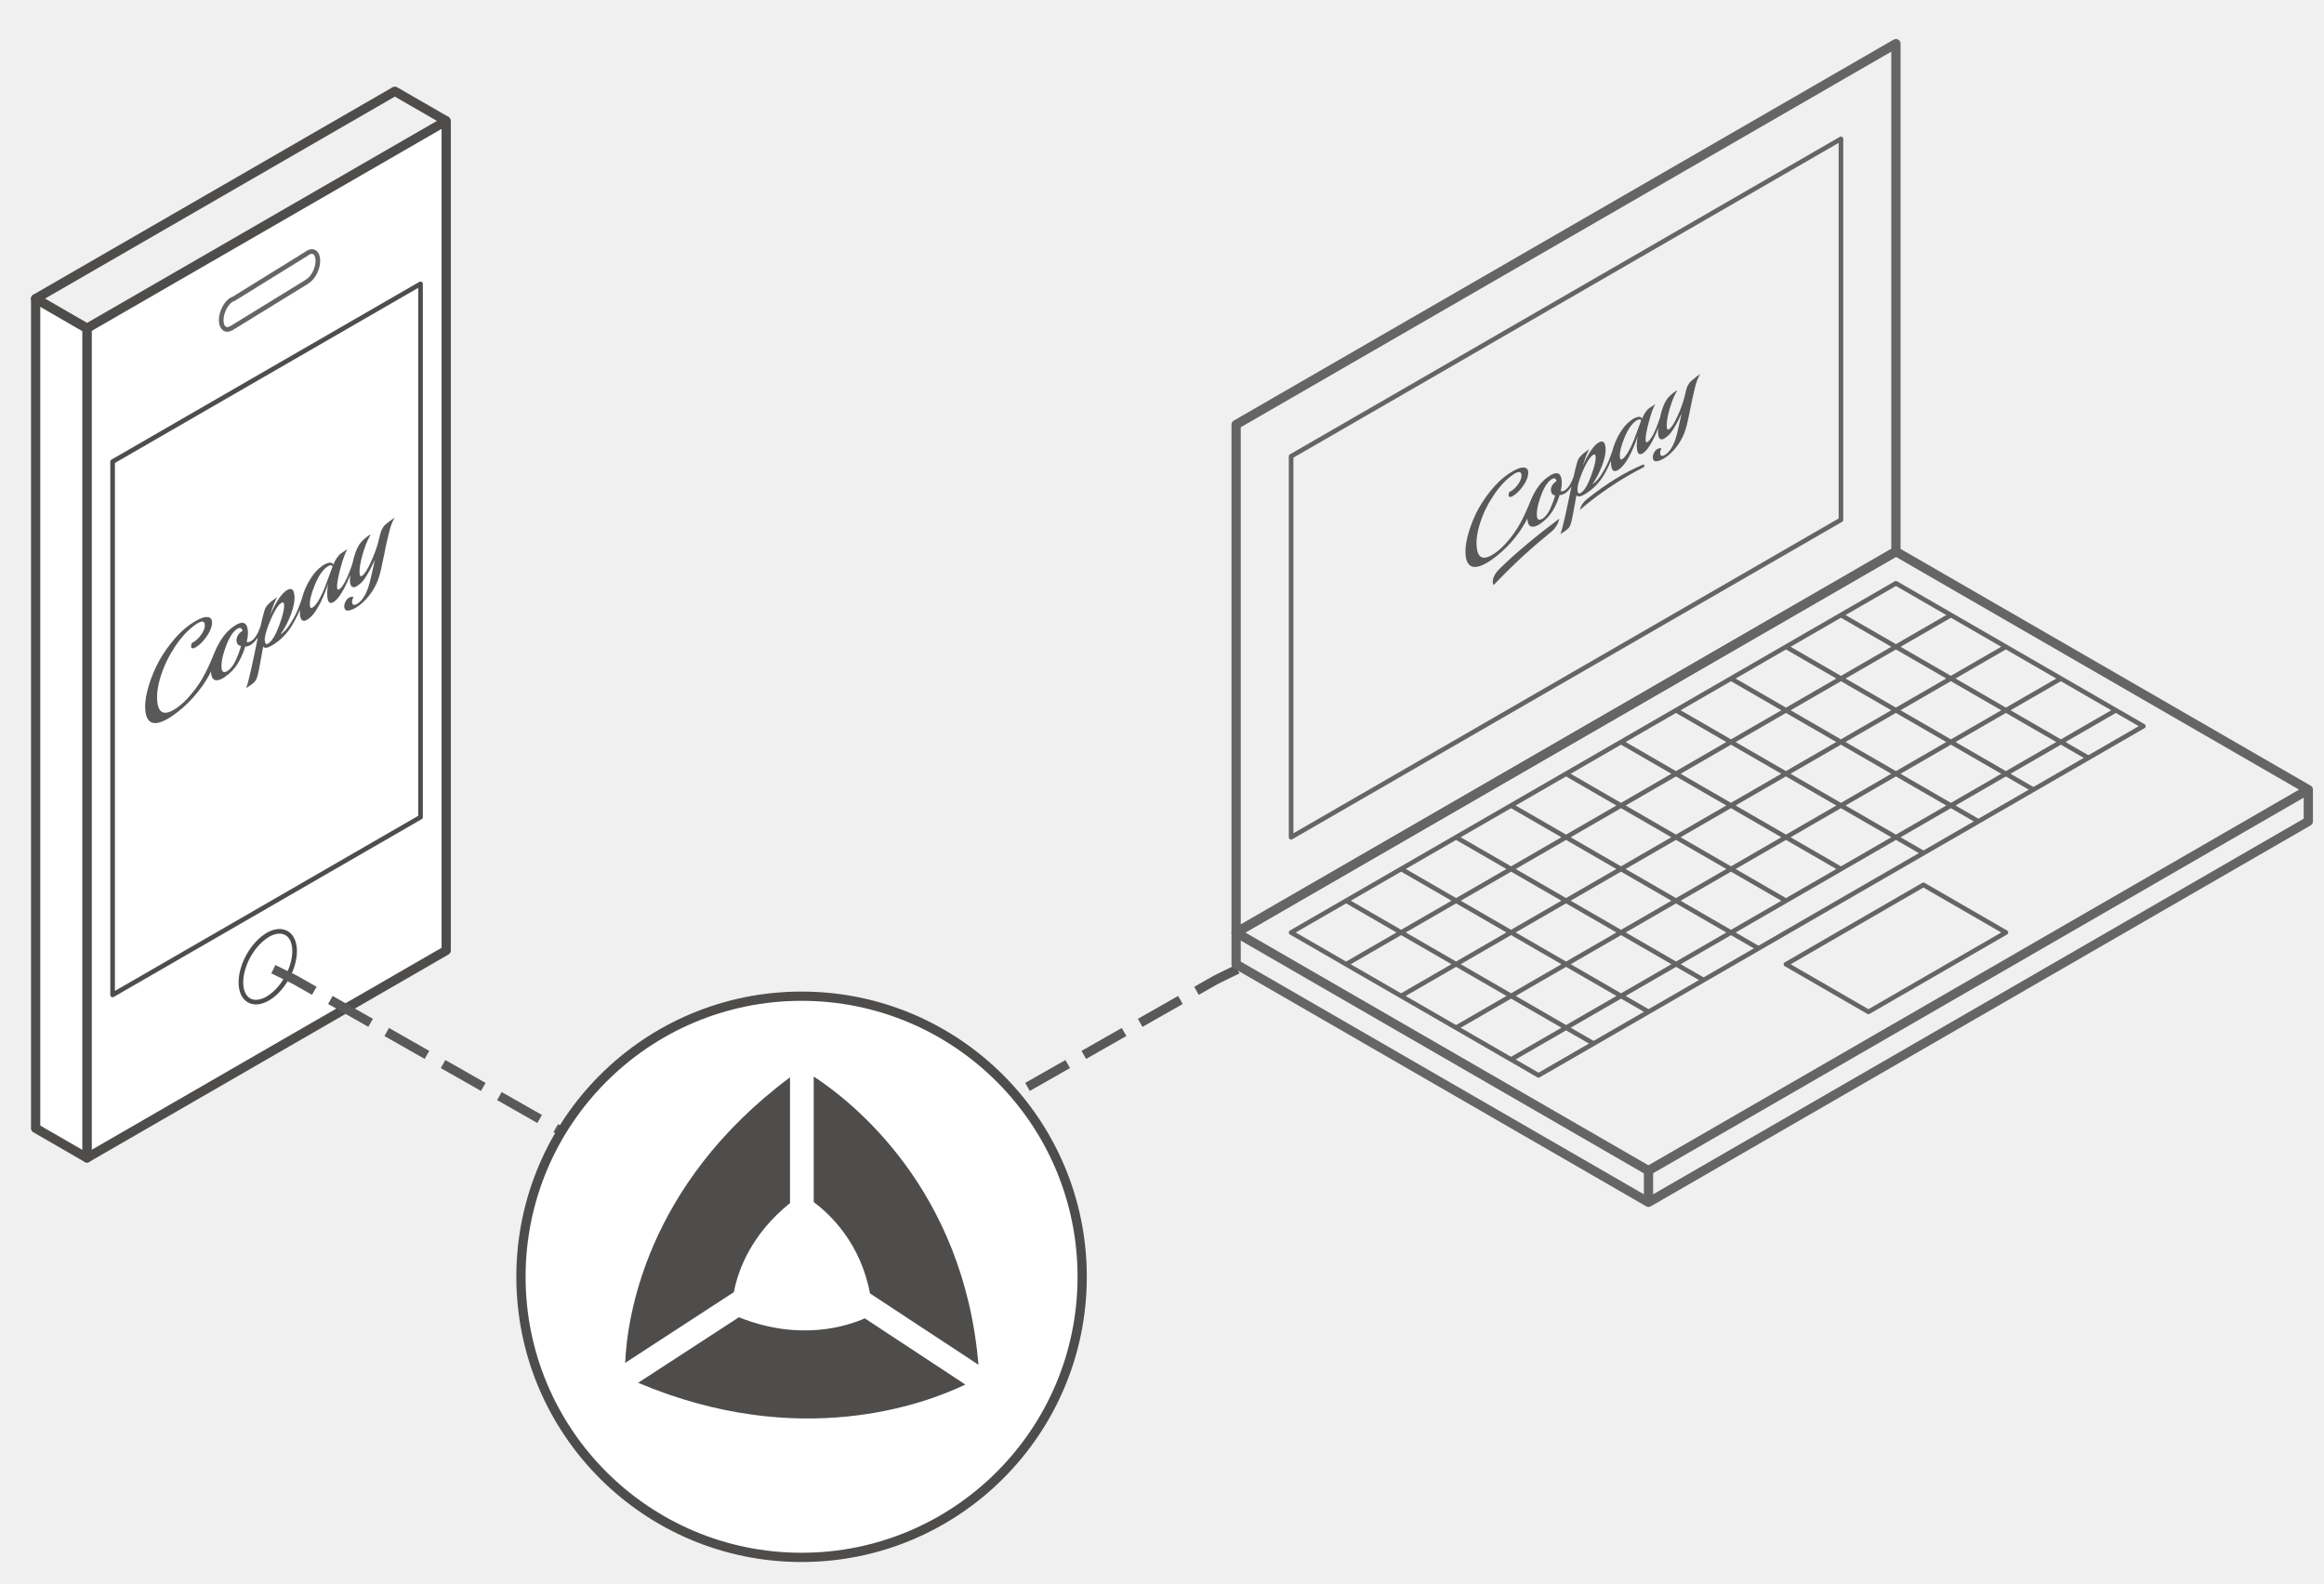
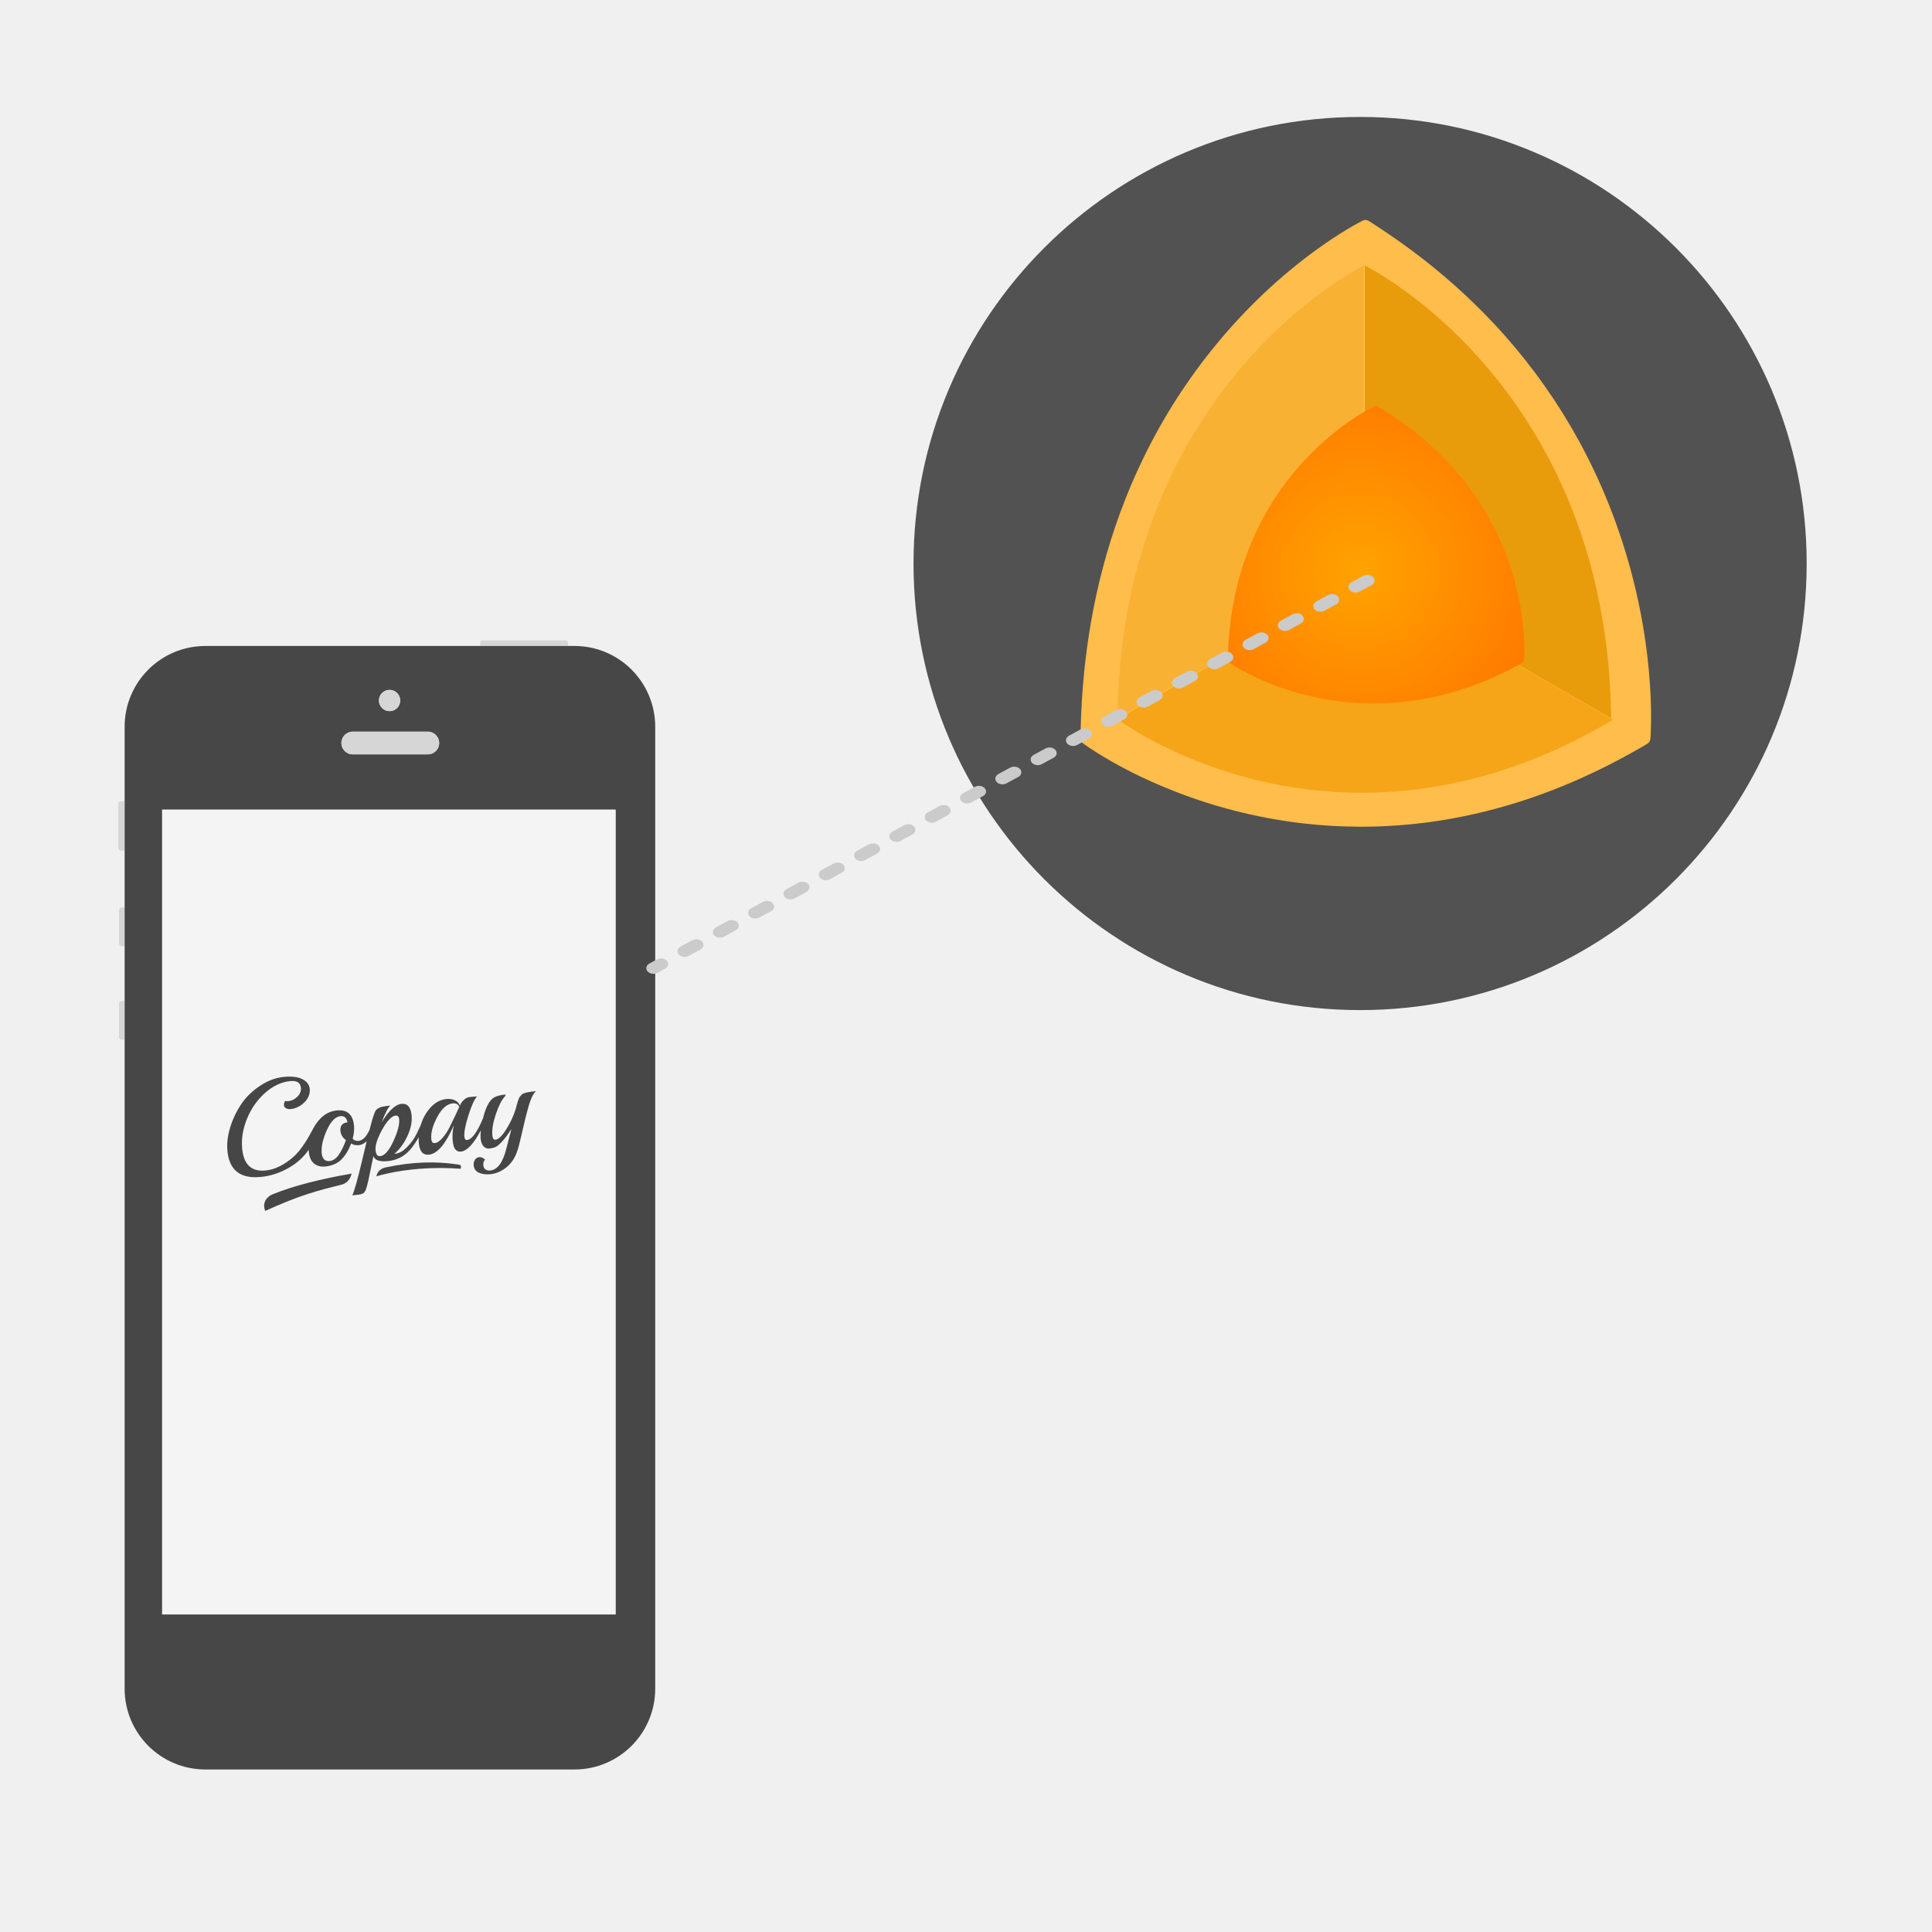
- <svg xmlns="http://www.w3.org/2000/svg" viewBox="0 0 251 171" fill-rule="evenodd" clip-rule="evenodd" stroke-linejoin="round" stroke-miterlimit="1.414">
-   <path d="M9.39 48.258v76.8l38.8-22.4v-89.6l-38.8 22.4v12.8z" fill="#fff" stroke="#4e4d4c" />
-   <path d="M45.418 88.258v-57.6l-33.256 19.2v57.6l33.256-19.2z" fill="#fff" stroke-width=".5" stroke="#4e4d4c" />
-   <path d="M3.85 32.258v89.6l5.54 3.2v-89.6l-5.54-3.2z" fill="#fff" stroke="#4e4d4c" />
-   <path d="M48.19 13.058l-5.544-3.2-38.797 22.4 5.54 3.2" fill="none" stroke="#4e4d4c" />
-   <path d="M28.922 100.98c-1.602.93-2.903 3.224-2.903 5.118 0 1.894 1.3 2.678 2.9 1.748 1.6-.93 2.9-3.222 2.9-5.117s-1.3-2.68-2.91-1.75z" fill="none" stroke-width=".5" stroke="#4e4d4c" />
-   <path d="M24.98 35.434v.02l8.23-5.06v-.02c.01-.006.02-.012.03-.02.604-.37 1.093-1.352 1.093-2.194 0-.84-.49-1.223-1.092-.853-.04.027-.08.056-.12.09l-7.89 4.88c-.08.023-.16.06-.25.113-.6.37-1.09 1.354-1.09 2.196 0 .84.49 1.223 1.09.853l.01-.01z" fill="none" stroke-width=".5" stroke="#656565" />
-   <path d="M29.524 104.68l2.308 1.132 47.93 27.26m53.884-28.392l-2.308 1.132-47.93 27.26" fill="none" stroke-dasharray="5,2,0,0" stroke="#595959" />
-   <g fill="#595959" fill-rule="nonzero">
-     <path d="M176.46 47.537c-.166.434-.363.847-.59 1.238-.226.39-.433.65-.62.78-.172.117-.27.072-.294-.137-.056-.484.104-1.187.48-2.11.374-.92.798-1.543 1.272-1.868.266-.183.447-.19.544-.025-.158.45-.42 1.157-.79 2.122m-5.72 5.695c-.208.143-.33.057-.366-.26-.037-.316.082-.837.355-1.56.28-.726.55-1.297.82-1.714.17-.258.32-.44.48-.542.05-.03.08-.05.1-.057.11-.05.18.01.2.18.05.39-.11 1.08-.47 2.07-.36.99-.72 1.62-1.1 1.87m-2.74-1.19c-.18.12-.31.27-.41.45-.09.18-.12.36-.1.54.04.29.19.46.45.48-.13.49-.32.98-.54 1.47-.23.48-.49.83-.8 1.04-.37.23-.58.15-.63-.25-.04-.41.03-.95.24-1.62.37-1.23.81-2.01 1.3-2.35.32-.22.51-.16.58.18l-.06.04zm15.13-11.27c-.18.12-.37.27-.57.46-.06.05-.12.13-.17.22l-.13.21c-.03.05-.06.14-.1.25-.03.11-.06.2-.08.26s-.04.17-.08.34l-.09.37c-.16.63-.41 1.33-.76 2.09-.34.76-.65 1.23-.91 1.4-.13.093-.21.025-.24-.204-.05-.43.05-1.06.28-1.9.24-.83.49-1.47.75-1.92.04-.07.06-.12.06-.143 0-.03-.02-.03-.05-.01-.38.26-.67.51-.88.747-.21.24-.4.58-.57 1.025-.13.343-.243.745-.34 1.204-.48 1.435-.92 2.29-1.31 2.56-.13.09-.205.05-.225-.13-.04-.336.07-.99.33-1.96.26-.98.5-1.638.714-1.98l-.108.07-.54.36c-.15.1-.29.26-.45.49-.15.227-.254.445-.32.654-.09-.17-.24-.232-.45-.192-.21.04-.432.14-.662.3-.49.33-.92.81-1.29 1.43-.37.62-.64 1.25-.8 1.88l-.01.04-.08.227c-.185.51-.33.88-.43 1.11-.196.42-.43.85-.71 1.28-.28.43-.57.75-.86.95l-.09.06c.435-.62.79-1.314 1.076-2.09.287-.774.4-1.417.34-1.93-.07-.62-.347-.76-.83-.43-.51.35-1.05 1.17-1.623 2.46.28-.92.52-1.52.71-1.798l-.32.22c-.422.29-.71.573-.87.853-.07.15-.18.49-.312 1.038-.05.196-.113.477-.195.846-.254.73-.56 1.213-.91 1.454-.2.14-.36.17-.49.106.11-.46.15-.85.11-1.173-.1-.85-.57-.98-1.43-.39-.51.35-.95.82-1.33 1.43-.222.364-.41.73-.56 1.086l.01-.01c-.35.85-.944 2.323-1.7 3.405-.75 1.085-1.49 1.87-2.21 2.37-1.16.8-1.81.6-1.95-.6-.09-.77.04-1.68.38-2.724s.83-2.04 1.478-2.99c.646-.95 1.33-1.68 2.067-2.18.557-.38.856-.377.9.02.03.252-.063.552-.28.9-.22.34-.464.61-.744.8-.1.07-.19.115-.274.14-.07.17-.1.31-.09.41.01.1.07.15.18.14.11-.004.24-.06.4-.17.336-.23.65-.55.94-.95.29-.4.48-.78.56-1.135.04-.19.056-.347.04-.468-.04-.33-.243-.48-.62-.45-.38.03-.895.27-1.56.72-.66.45-1.31 1.08-1.95 1.88-.64.8-1.153 1.62-1.55 2.45-.39.83-.683 1.64-.88 2.43-.193.79-.26 1.47-.2 2.024.17 1.47 1.1 1.63 2.79.47.725-.5 1.42-1.12 2.09-1.86.664-.746 1.2-1.5 1.61-2.26.066-.125.124-.24.18-.35 0 .06.006.115.012.17.044.42.193.656.443.706.25.05.555-.05.914-.294.56-.385 1-.837 1.33-1.357.32-.52.58-1.103.79-1.76.18.01.4-.063.64-.23.21-.14.42-.37.63-.69-.11.49-.23 1.066-.36 1.718-.4 1.9-.67 3.04-.83 3.423l.52-.35c.14-.1.26-.2.35-.295.09-.09.16-.23.224-.4s.148-.5.24-.992l.4-2.18c.13.27.538.17 1.228-.3s1.26-1.09 1.72-1.844c.28-.47.54-.99.78-1.56-.005.18 0 .35.02.51.07.62.35.76.83.43.697-.48 1.377-1.68 2.04-3.6-.105.505-.133.97-.085 1.385.06.56.29.703.676.44.5-.34 1.04-1.24 1.63-2.7-.03.286-.037.51-.02.674.03.28.11.45.24.52.13.063.29.03.483-.1.19-.13.35-.267.49-.4.138-.14.32-.39.54-.76.23-.37.48-.87.78-1.498l-.44 1.96c-.28 1.243-.716 2.07-1.3 2.47-.15.1-.28.145-.384.134-.11-.01-.17-.08-.18-.21-.03-.24.02-.43.14-.557-.04-.04-.11-.06-.2-.058-.09.007-.2.05-.33.14-.12.087-.23.222-.31.406-.085.19-.12.35-.1.5.03.285.18.405.45.36.27-.04.59-.19.95-.43.36-.25.702-.57 1.04-.98.33-.41.6-.83.803-1.27.21-.44.37-.955.5-1.55.05-.2.11-.48.18-.834.07-.36.12-.58.14-.68l.16-.794c.09-.433.205-.93.34-1.48.175-.66.365-1.133.57-1.413l-.44.306z" />
-     <path d="M168.412 56.014c-2.447 1.833-4.796 3.78-6.454 5.418-.69.683-.866 1.35-.648 1.76 2.816-2.914 4.21-4.083 6.267-5.782.364-.302.655-.743.773-1.17l.062-.226m9.16-5.567c.073-.35-.01-.313-.322-.18-1.708.737-3.587 1.842-5.848 3.632-.38.3-.694.75-.753 1.17 0 0 2.83-2.58 6.92-4.63z" />
+ <svg xmlns="http://www.w3.org/2000/svg" viewBox="0 0 300 300" fill-rule="evenodd" clip-rule="evenodd" stroke-linecap="round" stroke-linejoin="round" stroke-miterlimit="1.414">
+   <circle cx="151.678" cy="150.183" r="71.393" fill="#525252" transform="matrix(.9713 0 0 .9713 63.87 -58.37)" />
+   <path d="M255.762 115.51l-1.138.666c-1.858 1.063-3.74 2.078-5.652 3.027-4.077 2.02-8.284 3.756-12.59 5.15-4.862 1.576-9.848 2.714-14.896 3.368-2.7.35-5.412.553-8.13.63-.614.014-1.228.02-1.84.026-3.065-.004-6.128-.17-9.176-.522-7.372-.853-14.638-2.748-21.542-5.62-3.18-1.322-6.293-2.85-9.273-4.624-.777-.462-1.546-.943-2.302-1.447-.253-.17-.507-.343-.757-.52-.136-.096-.285-.19-.4-.314-.09-.095-.16-.205-.21-.323l-.01-.032v-.004l-.003-.003-.002-.005-.016-.053c-.026-.087-.036-.138-.04-.197-.004-.04-.006-.08-.006-.12l-.002-.026c.006-.46.016-.92.026-1.378.08-2.888.243-5.77.526-8.643.538-5.45 1.477-10.855 2.855-16.136 1.573-6.02 3.717-11.872 6.424-17.42 3.086-6.325 6.898-12.243 11.323-17.597 4.567-5.53 9.78-10.48 15.504-14.63 1.565-1.132 3.168-2.21 4.818-3.193.523-.31 1.048-.615 1.582-.907.164-.09.32-.17.483-.256.12-.064.244-.136.372-.184l.01-.004.005-.005c.01-.002.017-.004.025-.008l.016-.004.003-.002H211.758l.003-.004h.006l.003-.002.006-.002h.003l.006-.002h.01l.005-.003h.003l.006-.002.003-.002h.006l.003-.003h.006l.003-.002h.006l.004-.002h.006l.003-.002h.01l.005-.002h.003l.007-.002h.01l.006-.002h.01l.007-.002h.01l.014-.002h.002l.016-.003h.13c.025 0 .05.005.07.01h.017c.077.01.153.033.227.064.026.01.05.024.074.036.013.006.025.012.037.02l.038.02c.37.237.743.474 1.113.713 2.493 1.627 4.932 3.344 7.293 5.183 4.58 3.566 8.87 7.554 12.76 11.95 4.39 4.96 8.255 10.436 11.474 16.317 3.974 7.264 6.953 15.127 8.846 23.277.792 3.408 1.395 6.864 1.796 10.347.31 2.684.502 5.385.548 8.09.02 1.19.012 2.387-.042 3.578-.01.19-.02.38-.032.572-.01.167-.012.343-.05.506l-.004.015v.002l-.002.01-.002.007-.002.004-.002.01-.002.007v.002c-.004.007-.006.016-.008.022-.06.187-.168.355-.31.48l-.02.016c-.042.034-.086.066-.132.093z" fill="#FFBD4B" />
+   <path d="M250.446 111.766c-.033.03-.07.054-.11.077-.33.195-.663.39-.995.582-1.625.93-3.27 1.82-4.943 2.65-3.568 1.768-7.248 3.286-11.016 4.506-4.253 1.38-8.62 2.377-13.033 2.95-2.363.304-4.736.48-7.114.55-.537.01-1.074.02-1.612.02-2.68-.002-5.36-.147-8.027-.455-6.45-.747-12.81-2.404-18.848-4.917-2.784-1.16-5.507-2.495-8.115-4.046-.68-.403-1.354-.823-2.015-1.264-.223-.148-.443-.3-.662-.456-.12-.084-.25-.166-.352-.275l-.04-.046 38.336-22.13 38.55 22.257zM212.19 40.67l-.022-.003h.008l.013.004z" fill="#F5A517" />
+   <path d="M173.51 111.548l-.002-.068-.003-.024.023-1.205c.07-2.524.212-5.047.46-7.56.47-4.767 1.292-9.497 2.498-14.12 1.375-5.266 3.252-10.39 5.62-15.243 2.7-5.532 6.036-10.71 9.908-15.397 3.996-4.838 8.556-9.17 13.566-12.8 1.37-.99 2.77-1.934 4.215-2.796.458-.272.918-.538 1.384-.794l.42-.225c.054-.027.108-.056.16-.085v48.233l-38.25 22.085z" fill="#F9B133" />
+   <path d="M250.18 111.548l.002-.068.002-.024-.022-1.205c-.07-2.524-.212-5.047-.46-7.56-.47-4.767-1.293-9.497-2.5-14.12-1.374-5.266-3.25-10.39-5.62-15.243-2.7-5.532-6.034-10.71-9.906-15.397-3.997-4.838-8.557-9.17-13.567-12.8-1.37-.99-2.77-1.934-4.217-2.796-.457-.272-.918-.538-1.384-.794l-.423-.225c-.053-.027-.107-.056-.16-.085v48.233l38.252 22.085z" fill="#E89C0C" />
+   <path d="M173.448 165.437l-.57.315c-.93.502-1.872.982-2.83 1.43-2.04.955-4.146 1.775-6.3 2.434-2.435.744-4.93 1.282-7.458 1.59-1.35.166-2.71.26-4.07.298-.307.006-.614.01-.92.012-1.535-.002-3.068-.08-4.594-.247-3.69-.405-7.327-1.3-10.783-2.657-1.592-.625-3.15-1.347-4.642-2.185-.387-.22-.772-.446-1.15-.684-.127-.08-.254-.162-.38-.246-.067-.045-.142-.09-.2-.148-.044-.044-.08-.096-.104-.152l-.006-.015v-.002h-.002l-.01-.027c-.013-.04-.018-.065-.02-.093-.002-.018-.003-.037-.003-.055v-.013c.002-.217.007-.434.012-.65.04-1.365.12-2.727.263-4.084.27-2.575.74-5.13 1.43-7.624.786-2.845 1.86-5.61 3.214-8.232 1.545-2.988 3.453-5.784 5.668-8.314 2.286-2.612 4.895-4.952 7.76-6.912.784-.535 1.586-1.044 2.412-1.51.262-.146.525-.29.792-.428.082-.042.16-.08.242-.12.06-.03.122-.065.186-.088l.005-.002.013-.005c.002 0 .005 0 .008-.002H151.424l.003-.003h.005l.002-.002h.01l.003-.002h.005l.003-.002h.023l.002-.003h.007l.003-.002h.012l.006-.002h.024V127h.05c.012 0 .024.002.035.004h.008c.04.006.077.016.114.03l.036.018.018.01.02.01c.185.11.37.223.556.336 1.247.77 2.468 1.58 3.65 2.45 2.292 1.684 4.44 3.568 6.386 5.645 2.197 2.344 4.133 4.93 5.744 7.71 1.99 3.432 3.48 7.147 4.43 10.998.395 1.61.697 3.245.898 4.89.155 1.27.25 2.545.274 3.823.01.563.006 1.128-.02 1.69-.006.09-.01.18-.017.27-.005.08-.006.163-.025.24l-.002.007v.005l-.002.003v.002l-.002.004v.003l-.005.012c-.03.086-.086.165-.157.224l-.01.008c-.02.016-.043.03-.066.044z" fill="url(#a)" transform="translate(56.35 -68.796) scale(1.038)" />
+   <g transform="matrix(.11 0 0 .11 18.362 99.426)">
+     <path d="M4.995 509C2.79 509 1 510.8 1 513v47c0 2.21 1.792 4 3.995 4h10.01c2.206 0 3.995-1.8 3.995-4v-47c0-2.21-1.792-4-3.995-4H4.995z" fill="#FFFCFC" />
+     <clipPath id="b">
+       <path d="M4.995 509C2.79 509 1 510.8 1 513v47c0 2.21 1.792 4 3.995 4h10.01c2.206 0 3.995-1.8 3.995-4v-47c0-2.21-1.792-4-3.995-4H4.995z" />
+     </clipPath>
+     <g clip-path="url(#b)">
+       <path fill="#D6D6D6" fill-rule="nonzero" d="M-4 504h28v65H-4z" />
+     </g>
  </g>
-   <g fill="none" stroke="#656565">
-     <path d="M178.044 126.43l71.262-41.144-44.54-25.715-71.26 41.15 44.538 25.72z" />
-     <path d="M178.044 126.43v3.427l-44.538-25.714v-3.43m44.538 29.144l71.262-41.143v-3.428" />
-     <path d="M192.89 104.143l8.908 5.143 14.846-8.572-8.908-5.143-14.846 8.58zm-26.723 12L231.49 78.43 204.767 63l-65.323 37.714 26.723 15.43z" stroke-width=".5" />
-     <path d="M189.92 102.43l-2.968-1.716 17.815-10.285 2.97 1.71m-35.63 20.57l-26.724-15.43m32.66 12L151.32 93.85m32.668 12L157.26 90.43m29.692 10.284L163.198 87m29.692 10.286L169.136 83.57m29.694 10.287l-23.755-13.714m29.692 10.287l-23.754-13.716m32.662 12l-26.723-15.428m32.66 12l-26.722-15.43m32.662 12L198.83 66.43m-53.447 37.713l65.323-37.714m-59.386 41.14l65.324-37.72M157.26 111l65.322-37.714m-59.384 41.144l65.323-37.716" stroke-width=".5" />
-     <path d="M133.506 100.714V45.857l71.26-41.143V59.57l-71.26 41.144z" />
-     <path d="M139.444 90.43V49.285L198.83 15v41.143L139.443 90.43z" stroke-width=".5" />
+   <g transform="matrix(.11 0 0 .11 18.362 99.426)">
+     <path d="M4.995 377C2.79 377 1 378.8 1 381v47c0 2.21 1.792 4 3.995 4h10.01c2.206 0 3.995-1.8 3.995-4v-47c0-2.21-1.792-4-3.995-4H4.995z" fill="#FFFCFC" />
+     <clipPath id="c">
+       <path d="M4.995 377C2.79 377 1 378.8 1 381v47c0 2.21 1.792 4 3.995 4h10.01c2.206 0 3.995-1.8 3.995-4v-47c0-2.21-1.792-4-3.995-4H4.995z" />
+     </clipPath>
+     <g clip-path="url(#c)">
+       <path fill="#D6D6D6" fill-rule="nonzero" d="M-4 372h28v65H-4z" />
+     </g>
  </g>
-   <path d="M35.08 63.45c-.178.463-.387.902-.628 1.32-.24.415-.46.692-.66.828-.184.126-.288.078-.314-.144-.06-.516.11-1.264.51-2.245.4-.99.85-1.65 1.356-2 .283-.2.476-.2.58-.03-.17.48-.45 1.23-.844 2.26m-6.087 6.06c-.22.15-.352.06-.39-.28-.04-.34.087-.89.378-1.67.3-.77.58-1.38.87-1.83.18-.28.34-.47.51-.58.05-.03.08-.05.11-.06.12-.05.19.01.21.19.05.41-.12 1.15-.5 2.21-.38 1.05-.77 1.72-1.17 1.99m-2.92-1.27c-.19.13-.33.29-.43.48-.1.19-.13.38-.11.57.04.312.2.484.48.514-.14.53-.34 1.05-.58 1.57-.24.52-.53.89-.85 1.116-.4.25-.62.16-.67-.27-.05-.43.03-1 .25-1.72.4-1.31.86-2.14 1.39-2.502.34-.23.54-.17.62.19l-.07.05zm16.1-11.99c-.19.13-.39.29-.61.49-.06.06-.13.14-.19.23s-.1.17-.14.23c-.03.06-.07.15-.11.27-.04.12-.06.22-.08.28l-.09.36-.1.4c-.17.676-.44 1.418-.81 2.227-.36.81-.69 1.31-.96 1.497-.14.1-.23.03-.26-.215-.05-.46.05-1.13.3-2.02.25-.89.52-1.57.8-2.045.04-.074.06-.125.06-.154 0-.03-.02-.03-.05-.01-.41.28-.72.54-.94.79-.22.254-.42.617-.6 1.09-.14.365-.26.79-.36 1.28-.518 1.53-.98 2.44-1.4 2.73-.14.096-.22.05-.24-.14-.04-.354.072-1.052.35-2.09.28-1.034.53-1.74.76-2.102l-.11.08-.58.38c-.15.11-.31.28-.47.52-.16.247-.276.48-.34.7-.097-.18-.257-.25-.48-.21-.23.046-.46.15-.71.32-.52.36-.977.87-1.37 1.53-.395.66-.68 1.33-.854 2.01l-.01.04-.085.24c-.19.536-.35.93-.46 1.176-.2.45-.452.9-.75 1.36-.3.46-.6.795-.92 1.01l-.09.063c.46-.654.84-1.394 1.15-2.22.3-.824.42-1.51.35-2.054-.076-.66-.37-.81-.88-.46-.545.37-1.12 1.248-1.73 2.62.3-.98.55-1.612.76-1.91l-.347.24c-.45.31-.76.62-.92.91-.08.16-.192.53-.336 1.11-.05.202-.12.502-.205.9-.27.772-.59 1.29-.97 1.55-.214.142-.39.18-.52.11.12-.49.16-.91.12-1.25-.106-.91-.61-1.05-1.52-.42-.546.37-1.02.88-1.42 1.53-.24.39-.44.77-.594 1.16v-.02c-.364.9-1 2.473-1.8 3.63-.8 1.15-1.585 1.99-2.36 2.52-1.24.85-1.93.633-2.076-.64-.1-.826.04-1.79.4-2.9.36-1.11.89-2.176 1.57-3.186.68-1.01 1.42-1.78 2.2-2.317.59-.4.91-.393.955.02.03.276-.067.59-.297.96-.23.368-.5.65-.797.858-.11.08-.205.13-.292.16-.075.186-.11.33-.095.44.01.11.078.16.19.157.118-.005.26-.065.427-.18.36-.25.693-.585 1.002-1.014.31-.43.51-.834.6-1.21.04-.2.06-.365.04-.494-.04-.35-.26-.51-.66-.48-.4.032-.953.29-1.657.77-.705.484-1.4 1.152-2.08 2.01-.683.852-1.233 1.72-1.65 2.61-.42.883-.733 1.75-.94 2.59-.21.842-.28 1.56-.21 2.16.18 1.57 1.167 1.732 2.965.5.77-.53 1.51-1.19 2.22-1.98.71-.795 1.28-1.597 1.712-2.41.07-.13.13-.25.19-.37 0 .064.003.125.01.185.05.445.21.695.476.75.26.05.59-.05.97-.315.6-.41 1.07-.89 1.41-1.44.34-.55.62-1.18.84-1.875.2.01.43-.07.68-.25.22-.15.447-.394.677-.73-.11.524-.24 1.13-.38 1.826-.42 2.023-.716 3.24-.88 3.65l.55-.38c.15-.11.274-.21.37-.317.09-.11.17-.25.24-.43s.15-.537.254-1.065l.425-2.32c.13.28.56.18 1.3-.33.73-.5 1.34-1.158 1.83-1.96.292-.498.57-1.05.83-1.66-.01.19 0 .372.012.542.072.66.37.814.88.463.74-.51 1.464-1.784 2.17-3.83-.11.54-.14 1.03-.09 1.477.07.6.31.75.72.47.534-.362 1.11-1.32 1.74-2.87-.03.3-.04.54-.02.717.03.3.113.486.253.556.14.07.31.04.52-.1.2-.14.373-.28.52-.43.14-.14.333-.41.573-.8.237-.39.51-.92.824-1.59l-.47 2.08c-.3 1.33-.76 2.21-1.38 2.63-.16.11-.3.16-.41.15-.114-.01-.18-.086-.194-.22-.03-.26.023-.458.16-.595-.05-.05-.12-.07-.22-.06-.1.002-.217.05-.35.142-.136.09-.247.236-.336.43-.09.2-.122.375-.104.533.03.3.193.43.48.38.29-.046.624-.2 1.006-.46.38-.265.75-.61 1.103-1.045.357-.43.64-.88.86-1.35.22-.466.397-1.015.53-1.65.05-.21.11-.51.19-.89.077-.38.126-.62.15-.72.02-.1.08-.38.17-.843.1-.46.22-.99.37-1.575.18-.71.38-1.21.604-1.51l-.47.32z" fill="#595959" fill-rule="nonzero" />
-   <circle cx="86.572" cy="137.901" r="30.306" fill="#fff" stroke="#4e4d4c" />
-   <path d="M93.962 139.694l11.714 7.706c-1.597-19.033-13.72-28.475-17.79-31.128v13.56c1.827 1.357 5.063 4.467 6.076 9.862zm-26.44 7.505l11.736-7.64c.47-2.42 1.883-6.25 6.067-9.62v-13.58c-15.672 11.68-17.607 26.16-17.803 30.84zm12.275-4.92l-10.873 7.07c17.4 7.36 30.948 2.3 35.337.19l-10.86-7.15c-1.94.86-7.07 2.51-13.6-.12z" fill="#4e4d4c" />
+   <g transform="matrix(.11 0 0 .11 18.362 99.426)">
+     <path d="M4 227c-2.21 0-4 1.8-4 4.002v61.996C0 295.208 1.79 297 4 297h13c2.21 0 4-1.8 4-4.002v-61.996c0-2.21-1.79-4.002-4-4.002H4z" fill="#FFFCFC" />
+     <clipPath id="d">
+       <path d="M4 227c-2.21 0-4 1.8-4 4.002v61.996C0 295.208 1.79 297 4 297h13c2.21 0 4-1.8 4-4.002v-61.996c0-2.21-1.79-4.002-4-4.002H4z" />
+     </clipPath>
+     <g clip-path="url(#d)">
+       <path fill="#D6D6D6" fill-rule="nonzero" d="M-5 222h31v80H-5z" />
+     </g>
+   </g>
+   <g transform="matrix(.11 0 0 .11 18.362 99.426)">
+     <path d="M514.004 0C512.344 0 511 1.344 511 3v9c0 1.657 1.35 3 3.004 3h117.992c1.66 0 3.004-1.344 3.004-3V3c0-1.657-1.35-3-3.004-3H514.004z" fill="#FFFCFC" />
+     <clipPath id="e">
+       <path d="M514.004 0C512.344 0 511 1.344 511 3v9c0 1.657 1.35 3 3.004 3h117.992c1.66 0 3.004-1.344 3.004-3V3c0-1.657-1.35-3-3.004-3H514.004z" />
+     </clipPath>
+     <g clip-path="url(#e)">
+       <path fill="#D6D6D6" fill-rule="nonzero" d="M506-5h134v25H506z" />
+     </g>
+   </g>
+   <g transform="matrix(.11 0 0 .11 18.362 99.426)">
+     <path d="M123 8C60.04 8 9 59.042 9 122v1358c0 62.96 51.04 114 114 114h521c62.96 0 114-51.04 114-114V122C758 59.04 706.96 8 644 8H123z" fill="#FFFCFC" />
+     <clipPath id="f">
+       <path d="M123 8C60.04 8 9 59.042 9 122v1358c0 62.96 51.04 114 114 114h521c62.96 0 114-51.04 114-114V122C758 59.04 706.96 8 644 8H123z" />
+     </clipPath>
+     <g clip-path="url(#f)">
+       <path fill="#474747" fill-rule="nonzero" d="M4 3h759v1596H4z" />
+     </g>
+   </g>
+   <g transform="matrix(.11 0 0 .11 18.362 99.767)">
+     <path fill="#fff" d="M62 236h640v1136H62z" />
+     <clipPath id="g">
+       <path d="M62 236h640v1136H62z" />
+     </clipPath>
+     <g clip-path="url(#g)">
+       <path fill="#F4F4F4" fill-rule="nonzero" d="M57 231h650v1146H57z" />
+     </g>
+   </g>
+   <g transform="matrix(.11 0 0 .11 18.362 99.426)">
+     <path d="M331 129c-8.837 0-16 7.162-16 16 0 8.837 7.165 16 16 16h106c8.837 0 16-7.162 16-16 0-8.837-7.165-16-16-16H331z" fill="#FFFCFC" />
+     <clipPath id="h">
+       <path d="M331 129c-8.837 0-16 7.162-16 16 0 8.837 7.165 16 16 16h106c8.837 0 16-7.162 16-16 0-8.837-7.165-16-16-16H331z" />
+     </clipPath>
+     <g clip-path="url(#h)">
+       <path fill="#D6D6D6" fill-rule="nonzero" d="M310 124h148v42H310z" />
+     </g>
+   </g>
+   <g transform="matrix(.11 0 0 .11 18.362 99.426)">
+     <path d="M383 100c8.284 0 15-6.716 15-15 0-8.284-6.716-15-15-15-8.284 0-15 6.716-15 15 0 8.284 6.716 15 15 15z" fill="#FFFCFC" />
+     <clipPath id="i">
+       <path d="M383 100c8.284 0 15-6.716 15-15 0-8.284-6.716-15-15-15-8.284 0-15 6.716-15 15 0 8.284 6.716 15 15 15z" />
+     </clipPath>
+     <g clip-path="url(#i)">
+       <path fill="#D6D6D6" fill-rule="nonzero" d="M363 65h40v40h-40z" />
+     </g>
+   </g>
+   <path d="M41.204 173.01l.002.003s0-.002-.002-.003" fill="#FFFCFC" fill-rule="nonzero" />
+   <g fill="#464646" fill-rule="nonzero">
+     <path d="M69.822 175.013c-.316.637-.688 1.2-1.116 1.69-.428.492-.82.757-1.172.795-.326.035-.51-.157-.557-.576-.105-.974.197-2.126.905-3.454.71-1.33 1.51-2.042 2.408-2.138.503-.055.845.127 1.028.545-.298.676-.797 1.722-1.496 3.138m-10.808 4.513c-.394.043-.626-.254-.694-.89-.07-.635.155-1.487.672-2.556.517-1.068 1.03-1.85 1.54-2.342.31-.307.608-.476.894-.507.08-.007.143-.007.185.003.21.032.335.217.37.555.086.784-.21 1.918-.89 3.4-.677 1.484-1.37 2.263-2.075 2.34m-5.182-5.23c-.34.037-.596.174-.77.412-.174.237-.24.538-.2.903.063.595.347 1.064.85 1.407-.258.78-.602 1.505-1.03 2.174-.43.67-.937 1.035-1.52 1.098-.712.036-1.11-.352-1.2-1.164-.087-.81.06-1.744.44-2.798.702-1.91 1.52-2.914 2.458-3.016.6-.064.963.26 1.095.97l-.122.013zm28.59-4.77c-.34.036-.702.117-1.088.24-.12.04-.23.114-.336.22-.107.11-.19.196-.25.265-.063.068-.128.19-.198.37-.07.178-.12.317-.15.416-.03.1-.083.282-.157.55l-.17.614c-.303 1.018-.782 2.055-1.438 3.11-.655 1.057-1.227 1.61-1.716 1.664-.26.028-.412-.188-.462-.648-.093-.867.08-1.96.522-3.28.44-1.32.913-2.254 1.418-2.8.072-.09.106-.163.1-.217-.006-.054-.036-.08-.09-.073-.72.078-1.278.227-1.673.448-.395.22-.754.656-1.075 1.306-.25.506-.465 1.14-.645 1.9-.91 2.19-1.737 3.325-2.482 3.406-.245.026-.386-.137-.424-.488-.075-.677.135-1.79.627-3.342s.942-2.535 1.35-2.948l-.203.022-1.02.09c-.272.03-.552.175-.84.44-.287.263-.49.558-.605.886-.17-.42-.455-.707-.857-.863-.4-.155-.82-.21-1.254-.162-.924.1-1.737.533-2.437 1.3s-1.205 1.66-1.514 2.678l-.02.06c-.047.102-.1.215-.155.34-.344.754-.616 1.293-.815 1.616-.36.584-.807 1.132-1.336 1.64-.53.51-1.072.794-1.63.854l-.162.018c.818-.69 1.495-1.612 2.03-2.765.536-1.153.748-2.243.637-3.27-.137-1.245-.66-1.818-1.57-1.72-.964.104-1.987 1.063-3.07 2.877.534-1.426.983-2.296 1.348-2.61l-.612.067c-.802.088-1.348.31-1.64.67-.143.194-.343.73-.6 1.605-.09.314-.214.774-.368 1.38-.48 1.102-1.05 1.688-1.714 1.76-.38.04-.687-.07-.922-.332.208-.748.277-1.446.207-2.095-.184-1.706-1.084-2.47-2.7-2.296-.965.104-1.803.523-2.514 1.257-.43.442-.78.923-1.055 1.44l.008-.015c-.654 1.224-1.784 3.358-3.205 4.58-1.42 1.22-2.818 1.904-4.19 2.052-2.2.238-3.43-.847-3.69-3.255-.168-1.556.07-3.13.716-4.727.645-1.595 1.575-2.938 2.79-4.027 1.216-1.09 2.516-1.71 3.9-1.86 1.048-.112 1.613.224 1.698 1.01.054.513-.122.976-.53 1.39-.41.414-.88.65-1.41.706-.19.02-.362.012-.517-.026-.137.248-.195.473-.173.676.02.203.134.358.338.466.204.108.455.146.754.114.637-.07 1.23-.325 1.78-.768.55-.442.905-.952 1.063-1.53.076-.31.1-.586.075-.83-.07-.663-.462-1.17-1.174-1.525-.71-.353-1.692-.463-2.942-.33-1.25.137-2.48.61-3.69 1.427-1.21.814-2.187 1.79-2.93 2.932-.742 1.14-1.3 2.35-1.67 3.63-.37 1.276-.494 2.477-.373 3.6.32 2.962 2.076 4.27 5.27 3.926 1.37-.15 2.686-.56 3.946-1.238 1.26-.676 2.276-1.51 3.048-2.505.124-.16.234-.314.337-.464.006.113.015.227.027.34.09.845.373 1.45.845 1.817.473.367 1.048.514 1.728.44 1.06-.114 1.896-.485 2.51-1.112.61-.627 1.11-1.447 1.495-2.46.354.22.758.307 1.213.258.392-.042.792-.245 1.2-.608-.198.813-.425 1.76-.68 2.84-.745 3.154-1.267 5.006-1.564 5.558l.978-.105c.27-.03.492-.087.66-.174.17-.086.314-.256.43-.508.118-.252.27-.792.454-1.62l.758-3.673c.235.645 1.004.897 2.308.757 1.304-.14 2.387-.676 3.248-1.603.532-.574 1.024-1.27 1.476-2.088-.013.33-.002.656.033.98.133 1.243.655 1.816 1.565 1.72 1.318-.145 2.603-1.666 3.856-4.565-.196.842-.25 1.683-.16 2.52.12 1.124.55 1.646 1.283 1.567.943-.102 1.97-1.205 3.083-3.308-.057.502-.07.917-.04 1.244.055.563.206.978.455 1.246.25.267.554.38.914.342.36-.04.668-.113.924-.223.255-.11.596-.39 1.022-.84.425-.448.914-1.107 1.466-1.974l-.828 3.21c-.535 2.042-1.353 3.122-2.453 3.24-.285.03-.528-.02-.728-.156-.202-.136-.315-.332-.343-.59-.053-.486.04-.784.275-.89-.084-.13-.213-.238-.387-.33-.175-.09-.38-.122-.62-.097-.237.026-.434.167-.592.424-.157.257-.22.534-.19.83.064.57.35.96.86 1.17.51.213 1.106.283 1.785.21.68-.074 1.334-.31 1.964-.716.63-.403 1.137-.906 1.526-1.51.387-.602.7-1.395.937-2.38.09-.323.2-.784.336-1.38.134-.596.22-.97.26-1.126l.31-1.317c.17-.723.384-1.53.645-2.42.324-1.06.684-1.743 1.077-2.045l-.835.09zm-40.24 18.277v.003s0-.002 0-.003" />
+     <path d="M54.61 182.234c-4.628.79-9.067 1.903-12.202 3.187-1.307.538-1.637 1.605-1.226 2.61 5.324-2.424 7.96-3.11 11.847-4.074.687-.172 1.236-.688 1.46-1.362l.12-.36m16.926-.75c.138-.58-.02-.602-.61-.69-3.227-.47-6.78-.43-11.052.483-.72.154-1.312.658-1.425 1.385 0 0 5.366-1.763 13.085-1.177z" />
+   </g>
+   <g>
+     <path d="M223.027 366.765l-113.74 77.92" fill="none" stroke-width="2.27" stroke-dasharray="2.27,4.55,0,0" stroke="#CBCBCB" transform="matrix(.9747 0 0 .7725 -5.058 -193.18)" />
+   </g>
+   <defs>
+     <radialGradient id="a" cx="0" cy="0" r="1" gradientUnits="userSpaceOnUse" gradientTransform="rotate(-35.113 314.362 -159.84) scale(36.4098)">
+       <stop offset="0%" stop-color="#FFA300" />
+       <stop offset="100%" stop-color="#FF6E00" />
+     </radialGradient>
+   </defs>
</svg>
